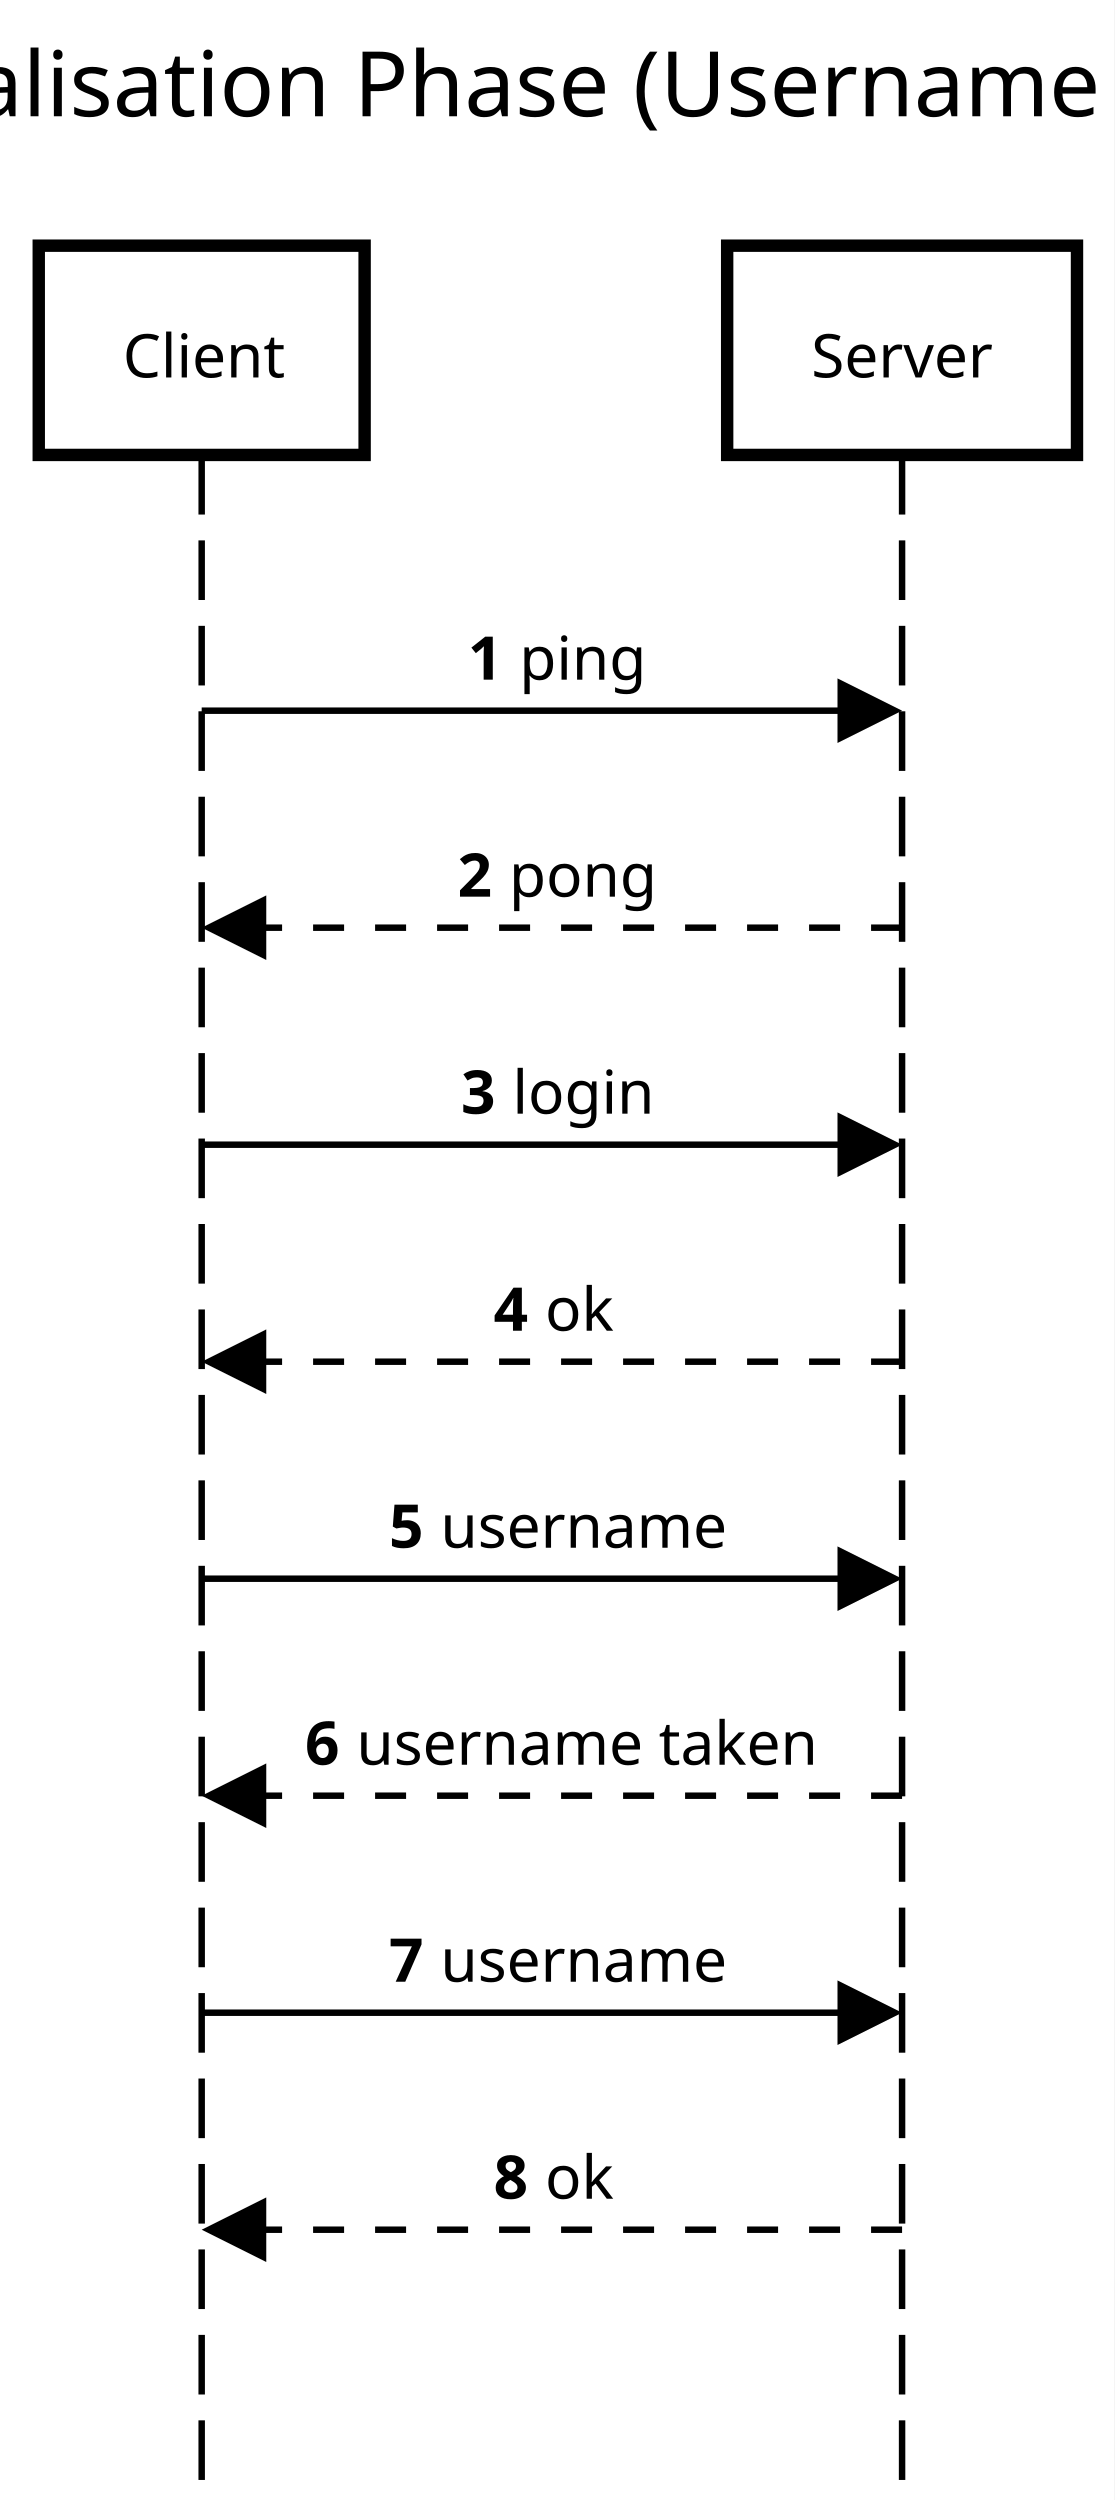
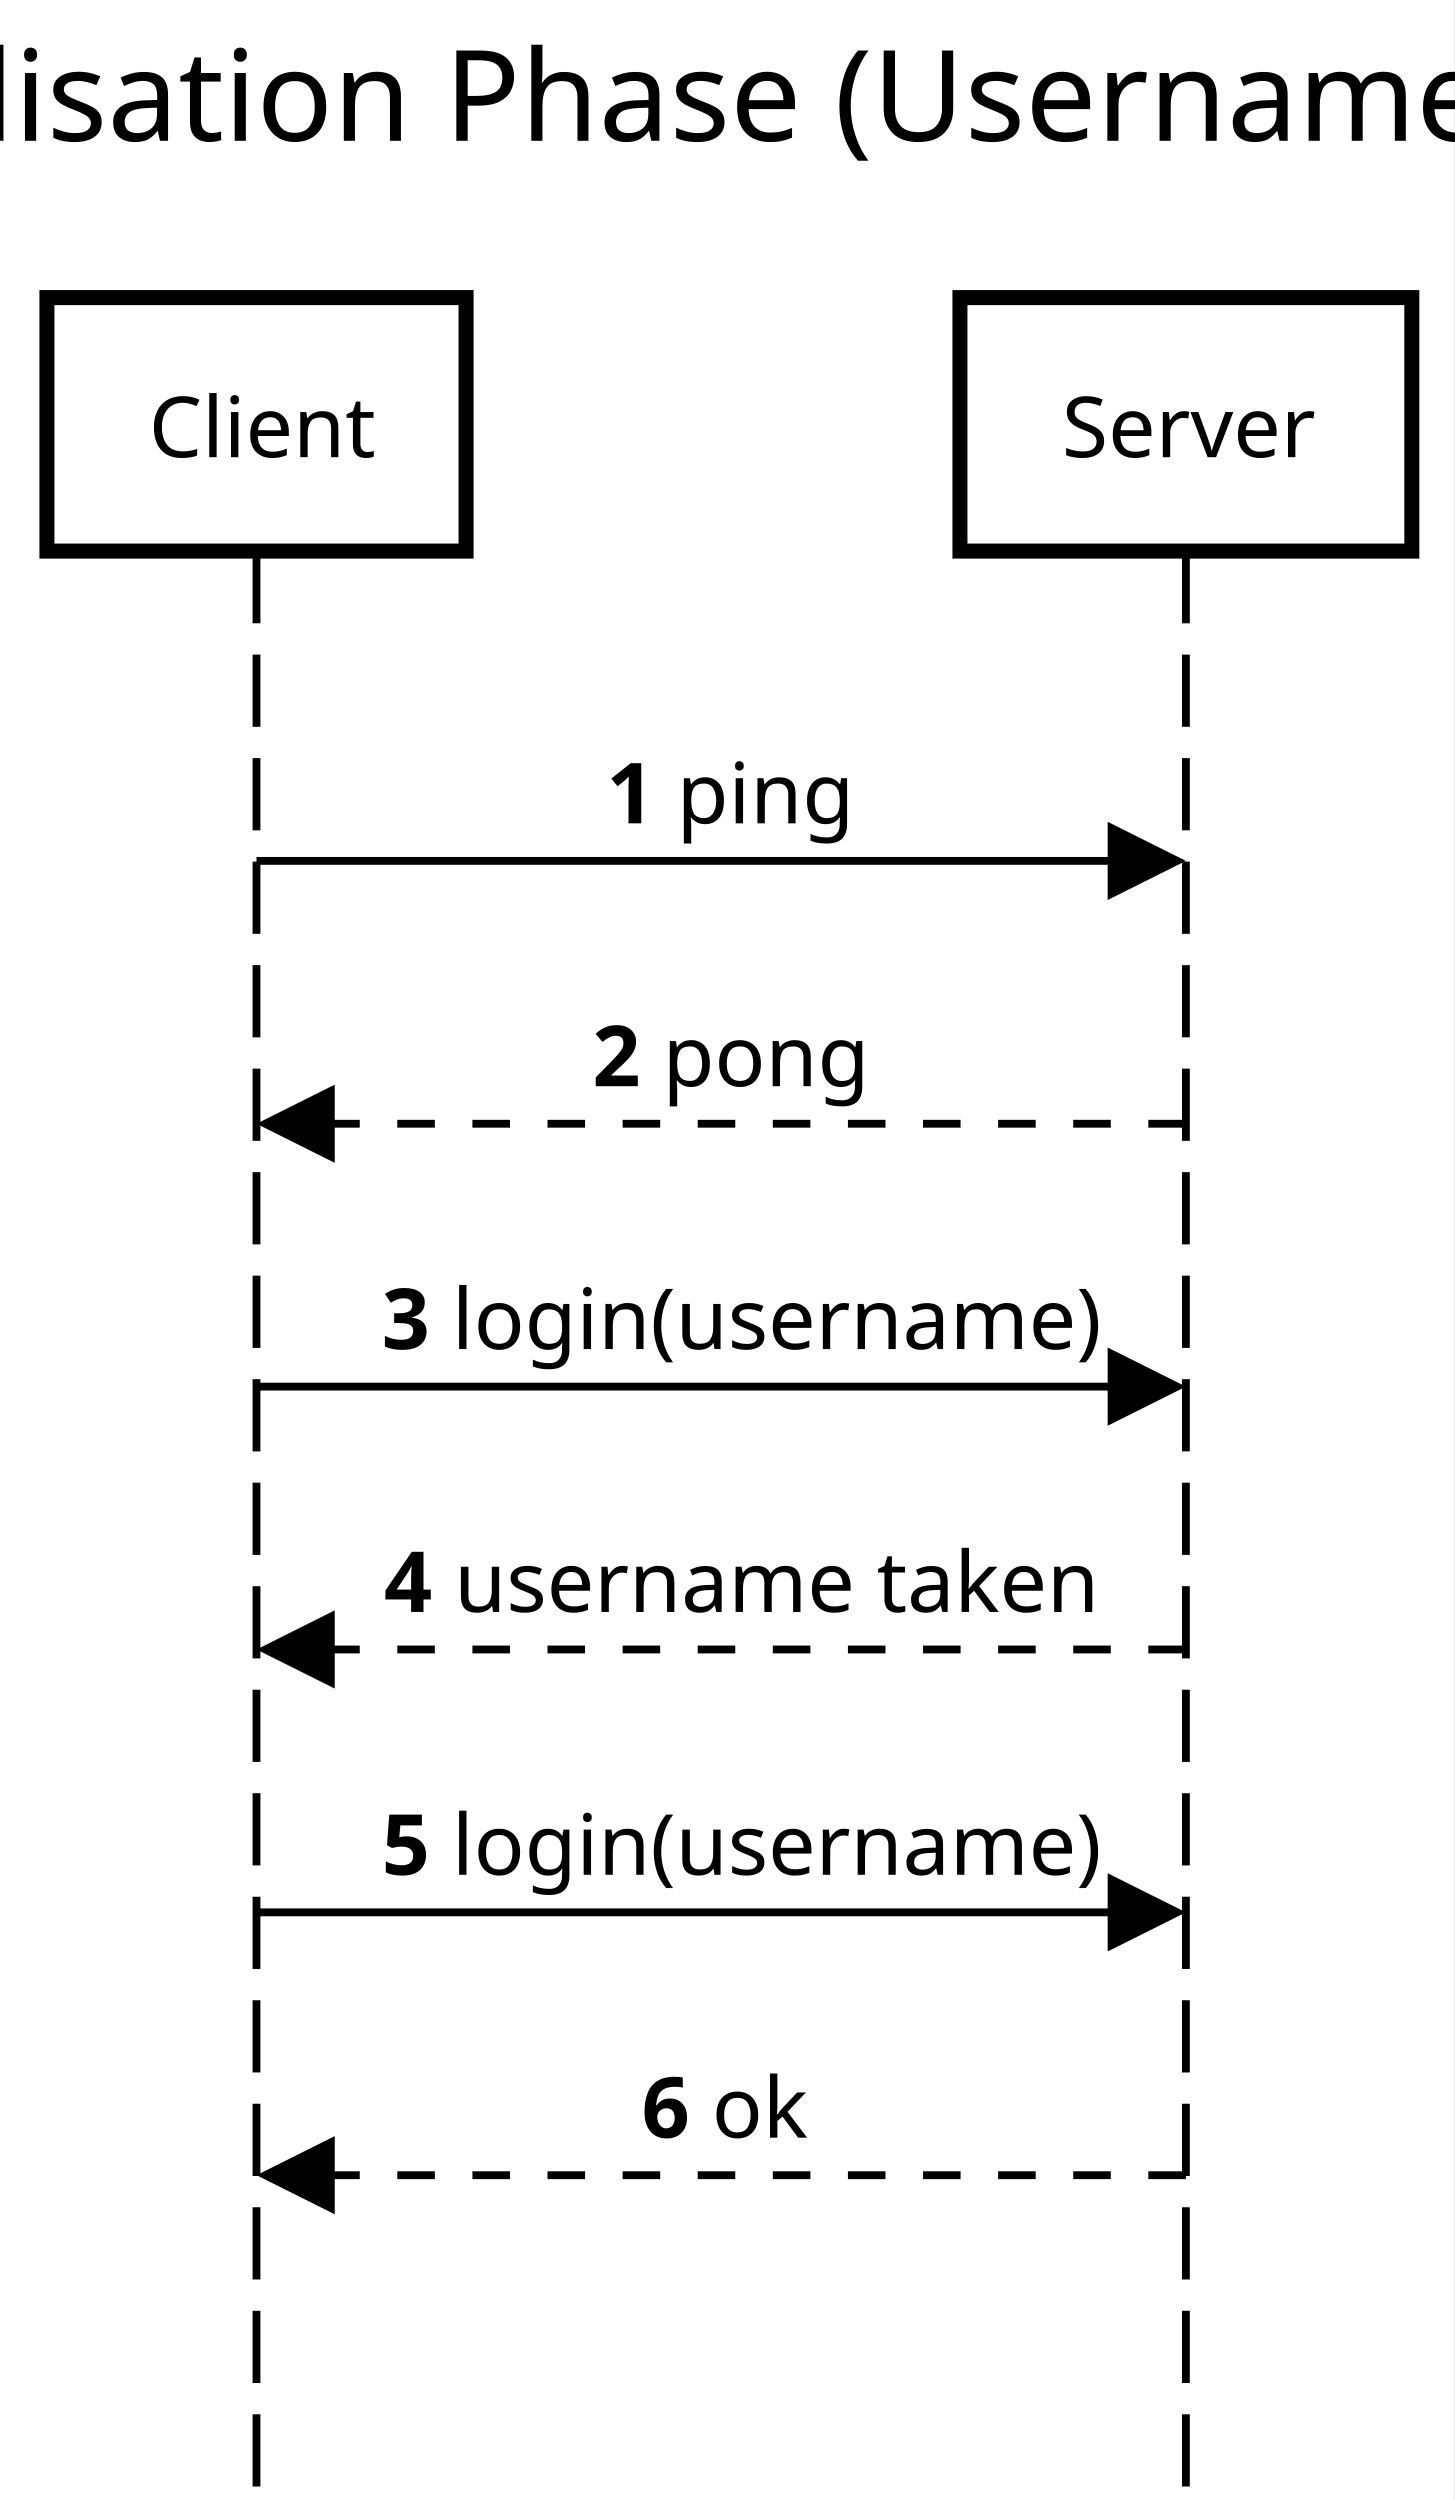
- <svg xmlns="http://www.w3.org/2000/svg" version="1.1" width="271" height="608">
+ <svg xmlns="http://www.w3.org/2000/svg" version="1.1" width="253" height="435">
  <defs />
  <g>
    <g />
    <g />
    <g />
    <g />
    <g />
    <g />
    <g />
    <g />
    <g />
    <g />
    <g />
    <g />
-     <g />
-     <g />
-     <g />
-     <g />
    <g>
-       <rect fill="white" stroke="none" x="0" y="0" width="271" height="608" />
+       <rect fill="white" stroke="none" x="0" y="0" width="253" height="435" />
    </g>
    <g>
-       <text fill="black" stroke="none" font-family="sans-serif" font-size="16.5pt" font-style="normal" font-weight="normal" text-decoration="normal" x="-47.136" y="28.272" text-anchor="start" dominant-baseline="alphabetic" xml:space="preserve">Initialisation Phase (Username taken)</text>
+       <text fill="black" stroke="none" font-family="sans-serif" font-size="16.5pt" font-style="normal" font-weight="normal" text-decoration="normal" x="-55.898" y="24.503" text-anchor="start" dominant-baseline="alphabetic" xml:space="preserve">Initialisation Phase (Username taken)</text>
    </g>
    <g />
    <g>
-       <path fill="none" stroke="black" paint-order="fill stroke markers" d=" M 49.049 110.64 L 49.049 608.235" stroke-miterlimit="10" stroke-width="1.571" stroke-dasharray="14.499,6.283" />
-       <path fill="none" stroke="black" paint-order="fill stroke markers" d=" M 219.385 110.64 L 219.385 608.235" stroke-miterlimit="10" stroke-width="1.571" stroke-dasharray="14.499,6.283" />
+       <path fill="none" stroke="black" paint-order="fill stroke markers" d=" M 44.631 95.888 L 44.631 435.66" stroke-miterlimit="10" stroke-width="1.361" stroke-dasharray="12.566,5.445" />
+       <path fill="none" stroke="black" paint-order="fill stroke markers" d=" M 206.345 95.888 L 206.345 435.66" stroke-miterlimit="10" stroke-width="1.361" stroke-dasharray="12.566,5.445" />
    </g>
    <g>
      <path fill="none" stroke="none" />
      <g>
-         <path fill="white" stroke="black" paint-order="fill stroke markers" d=" M 9.424 59.749 L 88.675 59.749 L 88.675 110.64 L 9.424 110.64 L 9.424 59.749 Z" stroke-miterlimit="10" stroke-width="3.016" stroke-dasharray="" />
+         <path fill="white" stroke="black" paint-order="fill stroke markers" d=" M 8.168 51.783 L 81.095 51.783 L 81.095 95.888 L 8.168 95.888 L 8.168 51.783 Z" stroke-miterlimit="10" stroke-width="2.614" stroke-dasharray="" />
      </g>
      <g>
        <g />
-         <text fill="black" stroke="none" font-family="sans-serif" font-size="11pt" font-style="normal" font-weight="normal" text-decoration="normal" x="29.875" y="91.791" text-anchor="start" dominant-baseline="alphabetic" xml:space="preserve">Client</text>
+         <text fill="black" stroke="none" font-family="sans-serif" font-size="11pt" font-style="normal" font-weight="normal" text-decoration="normal" x="25.891" y="79.552" text-anchor="start" dominant-baseline="alphabetic" xml:space="preserve">Client</text>
      </g>
      <path fill="none" stroke="none" />
      <g>
-         <path fill="white" stroke="black" paint-order="fill stroke markers" d=" M 176.845 59.749 L 261.925 59.749 L 261.925 110.64 L 176.845 110.64 L 176.845 59.749 Z" stroke-miterlimit="10" stroke-width="3.016" stroke-dasharray="" />
+         <path fill="white" stroke="black" paint-order="fill stroke markers" d=" M 167.032 51.783 L 245.658 51.783 L 245.658 95.888 L 167.032 95.888 L 167.032 51.783 Z" stroke-miterlimit="10" stroke-width="2.614" stroke-dasharray="" />
      </g>
      <g>
        <g />
-         <text fill="black" stroke="none" font-family="sans-serif" font-size="11pt" font-style="normal" font-weight="normal" text-decoration="normal" x="197.295" y="91.791" text-anchor="start" dominant-baseline="alphabetic" xml:space="preserve">Server</text>
+         <text fill="black" stroke="none" font-family="sans-serif" font-size="11pt" font-style="normal" font-weight="normal" text-decoration="normal" x="184.756" y="79.552" text-anchor="start" dominant-baseline="alphabetic" xml:space="preserve">Server</text>
      </g>
    </g>
    <g>
      <g>
        <g>
-           <rect fill="white" stroke="none" x="110.955" y="148.336" width="46.524" height="24.503" />
+           <rect fill="white" stroke="none" x="103.067" y="128.558" width="44.843" height="21.236" />
        </g>
-         <text fill="black" stroke="none" font-family="sans-serif" font-size="11pt" font-style="normal" font-weight="normal" text-decoration="normal" x="126.292" y="165.3" text-anchor="start" dominant-baseline="alphabetic" xml:space="preserve">ping</text>
+         <text fill="black" stroke="none" font-family="sans-serif" font-size="11pt" font-style="normal" font-weight="normal" text-decoration="normal" x="117.743" y="143.26" text-anchor="start" dominant-baseline="alphabetic" xml:space="preserve">ping</text>
        <g>
-           <text fill="black" stroke="none" font-family="sans-serif" font-size="11pt" font-style="normal" font-weight="bold" text-decoration="normal" x="113.783" y="165.3" text-anchor="start" dominant-baseline="alphabetic" xml:space="preserve">1 </text>
+           <text fill="black" stroke="none" font-family="sans-serif" font-size="11pt" font-style="normal" font-weight="bold" text-decoration="normal" x="105.517" y="143.26" text-anchor="start" dominant-baseline="alphabetic" xml:space="preserve">1 </text>
        </g>
      </g>
      <g>
-         <path fill="none" stroke="black" paint-order="fill stroke markers" d=" M 49.049 172.839 L 203.866 172.839" stroke-miterlimit="10" stroke-width="1.571" stroke-dasharray="" />
-         <g transform="translate(219.3848,172.839) translate(-219.3848,-172.839)">
-           <path fill="black" stroke="none" paint-order="stroke fill markers" d=" M 203.678 164.986 L 219.385 172.839 L 203.678 180.692 Z" />
+         <path fill="none" stroke="black" paint-order="fill stroke markers" d=" M 44.631 149.794 L 192.896 149.794" stroke-miterlimit="10" stroke-width="1.361" stroke-dasharray="" />
+         <g transform="translate(206.3451,149.7938) translate(-206.3451,-149.7938)">
+           <path fill="black" stroke="none" paint-order="stroke fill markers" d=" M 192.732 142.987 L 206.345 149.794 L 192.732 156.6 Z" />
        </g>
      </g>
      <g>
        <g>
-           <rect fill="white" stroke="none" x="108.45" y="201.111" width="51.533" height="24.503" />
+           <rect fill="white" stroke="none" x="100.619" y="174.297" width="49.739" height="21.236" />
        </g>
-         <text fill="black" stroke="none" font-family="sans-serif" font-size="11pt" font-style="normal" font-weight="normal" text-decoration="normal" x="123.787" y="218.075" text-anchor="start" dominant-baseline="alphabetic" xml:space="preserve">pong</text>
+         <text fill="black" stroke="none" font-family="sans-serif" font-size="11pt" font-style="normal" font-weight="normal" text-decoration="normal" x="115.295" y="188.998" text-anchor="start" dominant-baseline="alphabetic" xml:space="preserve">pong</text>
        <g>
-           <text fill="black" stroke="none" font-family="sans-serif" font-size="11pt" font-style="normal" font-weight="bold" text-decoration="normal" x="111.278" y="218.075" text-anchor="start" dominant-baseline="alphabetic" xml:space="preserve">2 </text>
+           <text fill="black" stroke="none" font-family="sans-serif" font-size="11pt" font-style="normal" font-weight="bold" text-decoration="normal" x="103.069" y="188.998" text-anchor="start" dominant-baseline="alphabetic" xml:space="preserve">2 </text>
        </g>
      </g>
      <g>
-         <path fill="none" stroke="black" paint-order="fill stroke markers" d=" M 219.385 225.614 L 64.568 225.614" stroke-miterlimit="10" stroke-width="1.571" stroke-dasharray="7.539" />
-         <g transform="translate(49.04938,225.6143) translate(-49.04938,-225.6143)">
-           <path fill="black" stroke="none" paint-order="stroke fill markers" d=" M 64.756 217.761 L 49.049 225.614 L 64.756 233.468 Z" />
+         <path fill="none" stroke="black" paint-order="fill stroke markers" d=" M 206.345 195.532 L 58.081 195.532" stroke-miterlimit="10" stroke-width="1.361" stroke-dasharray="6.534" />
+         <g transform="translate(44.63145,195.5324) translate(-44.63145,-195.5324)">
+           <path fill="black" stroke="none" paint-order="stroke fill markers" d=" M 58.244 188.726 L 44.631 195.532 L 58.244 202.339 Z" />
        </g>
      </g>
      <g>
        <g>
-           <rect fill="white" stroke="none" x="109.289" y="253.887" width="49.856" height="24.503" />
+           <rect fill="white" stroke="none" x="63.961" y="220.035" width="123.054" height="21.236" />
        </g>
-         <text fill="black" stroke="none" font-family="sans-serif" font-size="11pt" font-style="normal" font-weight="normal" text-decoration="normal" x="124.626" y="270.85" text-anchor="start" dominant-baseline="alphabetic" xml:space="preserve">login</text>
+         <text fill="black" stroke="none" font-family="sans-serif" font-size="11pt" font-style="normal" font-weight="normal" text-decoration="normal" x="78.638" y="234.737" text-anchor="start" dominant-baseline="alphabetic" xml:space="preserve">login(username)</text>
        <g>
-           <text fill="black" stroke="none" font-family="sans-serif" font-size="11pt" font-style="normal" font-weight="bold" text-decoration="normal" x="112.116" y="270.85" text-anchor="start" dominant-baseline="alphabetic" xml:space="preserve">3 </text>
+           <text fill="black" stroke="none" font-family="sans-serif" font-size="11pt" font-style="normal" font-weight="bold" text-decoration="normal" x="66.412" y="234.737" text-anchor="start" dominant-baseline="alphabetic" xml:space="preserve">3 </text>
        </g>
      </g>
      <g>
-         <path fill="none" stroke="black" paint-order="fill stroke markers" d=" M 49.049 278.39 L 203.866 278.39" stroke-miterlimit="10" stroke-width="1.571" stroke-dasharray="" />
-         <g transform="translate(219.3848,278.3896) translate(-219.3848,-278.3896)">
-           <path fill="black" stroke="none" paint-order="stroke fill markers" d=" M 203.678 270.536 L 219.385 278.39 L 203.678 286.243 Z" />
+         <path fill="none" stroke="black" paint-order="fill stroke markers" d=" M 44.631 241.271 L 192.896 241.271" stroke-miterlimit="10" stroke-width="1.361" stroke-dasharray="" />
+         <g transform="translate(206.3451,241.271) translate(-206.3451,-241.271)">
+           <path fill="black" stroke="none" paint-order="stroke fill markers" d=" M 192.732 234.465 L 206.345 241.271 L 192.732 248.077 Z" />
        </g>
      </g>
      <g>
        <g>
-           <rect fill="white" stroke="none" x="117.214" y="306.662" width="34.007" height="24.503" />
+           <rect fill="white" stroke="none" x="64.362" y="265.774" width="122.252" height="21.236" />
        </g>
-         <text fill="black" stroke="none" font-family="sans-serif" font-size="11pt" font-style="normal" font-weight="normal" text-decoration="normal" x="132.551" y="323.626" text-anchor="start" dominant-baseline="alphabetic" xml:space="preserve">ok</text>
+         <text fill="black" stroke="none" font-family="sans-serif" font-size="11pt" font-style="normal" font-weight="normal" text-decoration="normal" x="79.039" y="280.475" text-anchor="start" dominant-baseline="alphabetic" xml:space="preserve">username taken</text>
        <g>
-           <text fill="black" stroke="none" font-family="sans-serif" font-size="11pt" font-style="normal" font-weight="bold" text-decoration="normal" x="120.041" y="323.626" text-anchor="start" dominant-baseline="alphabetic" xml:space="preserve">4 </text>
+           <text fill="black" stroke="none" font-family="sans-serif" font-size="11pt" font-style="normal" font-weight="bold" text-decoration="normal" x="66.813" y="280.475" text-anchor="start" dominant-baseline="alphabetic" xml:space="preserve">4 </text>
        </g>
      </g>
      <g>
-         <path fill="none" stroke="black" paint-order="fill stroke markers" d=" M 219.385 331.165 L 64.568 331.165" stroke-miterlimit="10" stroke-width="1.571" stroke-dasharray="7.539" />
-         <g transform="translate(49.04938,331.1648) translate(-49.04938,-331.1648)">
-           <path fill="black" stroke="none" paint-order="stroke fill markers" d=" M 64.756 323.311 L 49.049 331.165 L 64.756 339.018 Z" />
+         <path fill="none" stroke="black" paint-order="fill stroke markers" d=" M 206.345 287.01 L 58.081 287.01" stroke-miterlimit="10" stroke-width="1.361" stroke-dasharray="6.534" />
+         <g transform="translate(44.63145,287.0095) translate(-44.63145,-287.0095)">
+           <path fill="black" stroke="none" paint-order="stroke fill markers" d=" M 58.244 280.203 L 44.631 287.01 L 58.244 293.816 Z" />
        </g>
      </g>
      <g>
        <g>
-           <rect fill="white" stroke="none" x="91.784" y="359.437" width="84.866" height="24.503" />
+           <rect fill="white" stroke="none" x="63.961" y="311.512" width="123.054" height="21.236" />
        </g>
-         <text fill="black" stroke="none" font-family="sans-serif" font-size="11pt" font-style="normal" font-weight="normal" text-decoration="normal" x="107.121" y="376.401" text-anchor="start" dominant-baseline="alphabetic" xml:space="preserve">username</text>
+         <text fill="black" stroke="none" font-family="sans-serif" font-size="11pt" font-style="normal" font-weight="normal" text-decoration="normal" x="78.638" y="326.214" text-anchor="start" dominant-baseline="alphabetic" xml:space="preserve">login(username)</text>
        <g>
-           <text fill="black" stroke="none" font-family="sans-serif" font-size="11pt" font-style="normal" font-weight="bold" text-decoration="normal" x="94.611" y="376.401" text-anchor="start" dominant-baseline="alphabetic" xml:space="preserve">5 </text>
+           <text fill="black" stroke="none" font-family="sans-serif" font-size="11pt" font-style="normal" font-weight="bold" text-decoration="normal" x="66.412" y="326.214" text-anchor="start" dominant-baseline="alphabetic" xml:space="preserve">5 </text>
        </g>
      </g>
      <g>
-         <path fill="none" stroke="black" paint-order="fill stroke markers" d=" M 49.049 383.94 L 203.866 383.94" stroke-miterlimit="10" stroke-width="1.571" stroke-dasharray="" />
-         <g transform="translate(219.3848,383.9401) translate(-219.3848,-383.9401)">
-           <path fill="black" stroke="none" paint-order="stroke fill markers" d=" M 203.678 376.087 L 219.385 383.94 L 203.678 391.794 Z" />
+         <path fill="none" stroke="black" paint-order="fill stroke markers" d=" M 44.631 332.748 L 192.896 332.748" stroke-miterlimit="10" stroke-width="1.361" stroke-dasharray="" />
+         <g transform="translate(206.3451,332.7481) translate(-206.3451,-332.7481)">
+           <path fill="black" stroke="none" paint-order="stroke fill markers" d=" M 192.732 325.942 L 206.345 332.748 L 192.732 339.554 Z" />
        </g>
      </g>
      <g>
        <g>
-           <rect fill="white" stroke="none" x="71.353" y="412.213" width="125.728" height="24.503" />
+           <rect fill="white" stroke="none" x="109.183" y="357.251" width="32.61" height="21.236" />
        </g>
-         <text fill="black" stroke="none" font-family="sans-serif" font-size="11pt" font-style="normal" font-weight="normal" text-decoration="normal" x="86.69" y="429.176" text-anchor="start" dominant-baseline="alphabetic" xml:space="preserve">username taken</text>
+         <text fill="black" stroke="none" font-family="sans-serif" font-size="11pt" font-style="normal" font-weight="normal" text-decoration="normal" x="123.86" y="371.953" text-anchor="start" dominant-baseline="alphabetic" xml:space="preserve">ok</text>
        <g>
-           <text fill="black" stroke="none" font-family="sans-serif" font-size="11pt" font-style="normal" font-weight="bold" text-decoration="normal" x="74.18" y="429.176" text-anchor="start" dominant-baseline="alphabetic" xml:space="preserve">6 </text>
+           <text fill="black" stroke="none" font-family="sans-serif" font-size="11pt" font-style="normal" font-weight="bold" text-decoration="normal" x="111.634" y="371.953" text-anchor="start" dominant-baseline="alphabetic" xml:space="preserve">6 </text>
        </g>
      </g>
      <g>
-         <path fill="none" stroke="black" paint-order="fill stroke markers" d=" M 219.385 436.715 L 64.568 436.715" stroke-miterlimit="10" stroke-width="1.571" stroke-dasharray="7.539" />
-         <g transform="translate(49.04938,436.7154) translate(-49.04938,-436.7154)">
-           <path fill="black" stroke="none" paint-order="stroke fill markers" d=" M 64.756 428.862 L 49.049 436.715 L 64.756 444.569 Z" />
-         </g>
-       </g>
-       <g>
-         <g>
-           <rect fill="white" stroke="none" x="91.784" y="464.988" width="84.866" height="24.503" />
-         </g>
-         <text fill="black" stroke="none" font-family="sans-serif" font-size="11pt" font-style="normal" font-weight="normal" text-decoration="normal" x="107.121" y="481.951" text-anchor="start" dominant-baseline="alphabetic" xml:space="preserve">username</text>
-         <g>
-           <text fill="black" stroke="none" font-family="sans-serif" font-size="11pt" font-style="normal" font-weight="bold" text-decoration="normal" x="94.611" y="481.951" text-anchor="start" dominant-baseline="alphabetic" xml:space="preserve">7 </text>
-         </g>
-       </g>
-       <g>
-         <path fill="none" stroke="black" paint-order="fill stroke markers" d=" M 49.049 489.491 L 203.866 489.491" stroke-miterlimit="10" stroke-width="1.571" stroke-dasharray="" />
-         <g transform="translate(219.3848,489.4906) translate(-219.3848,-489.4906)">
-           <path fill="black" stroke="none" paint-order="stroke fill markers" d=" M 203.678 481.637 L 219.385 489.491 L 203.678 497.344 Z" />
-         </g>
-       </g>
-       <g>
-         <g>
-           <rect fill="white" stroke="none" x="117.214" y="517.763" width="34.007" height="24.503" />
-         </g>
-         <text fill="black" stroke="none" font-family="sans-serif" font-size="11pt" font-style="normal" font-weight="normal" text-decoration="normal" x="132.551" y="534.727" text-anchor="start" dominant-baseline="alphabetic" xml:space="preserve">ok</text>
-         <g>
-           <text fill="black" stroke="none" font-family="sans-serif" font-size="11pt" font-style="normal" font-weight="bold" text-decoration="normal" x="120.041" y="534.727" text-anchor="start" dominant-baseline="alphabetic" xml:space="preserve">8 </text>
-         </g>
-       </g>
-       <g>
-         <path fill="none" stroke="black" paint-order="fill stroke markers" d=" M 219.385 542.266 L 64.568 542.266" stroke-miterlimit="10" stroke-width="1.571" stroke-dasharray="7.539" />
-         <g transform="translate(49.04938,542.2659) translate(-49.04938,-542.2659)">
-           <path fill="black" stroke="none" paint-order="stroke fill markers" d=" M 64.756 534.412 L 49.049 542.266 L 64.756 550.119 Z" />
+         <path fill="none" stroke="black" paint-order="fill stroke markers" d=" M 206.345 378.487 L 58.081 378.487" stroke-miterlimit="10" stroke-width="1.361" stroke-dasharray="6.534" />
+         <g transform="translate(44.63145,378.4867) translate(-44.63145,-378.4867)">
+           <path fill="black" stroke="none" paint-order="stroke fill markers" d=" M 58.244 371.68 L 44.631 378.487 L 58.244 385.293 Z" />
        </g>
      </g>
    </g>
    <g />
    <g />
  </g>
</svg>
